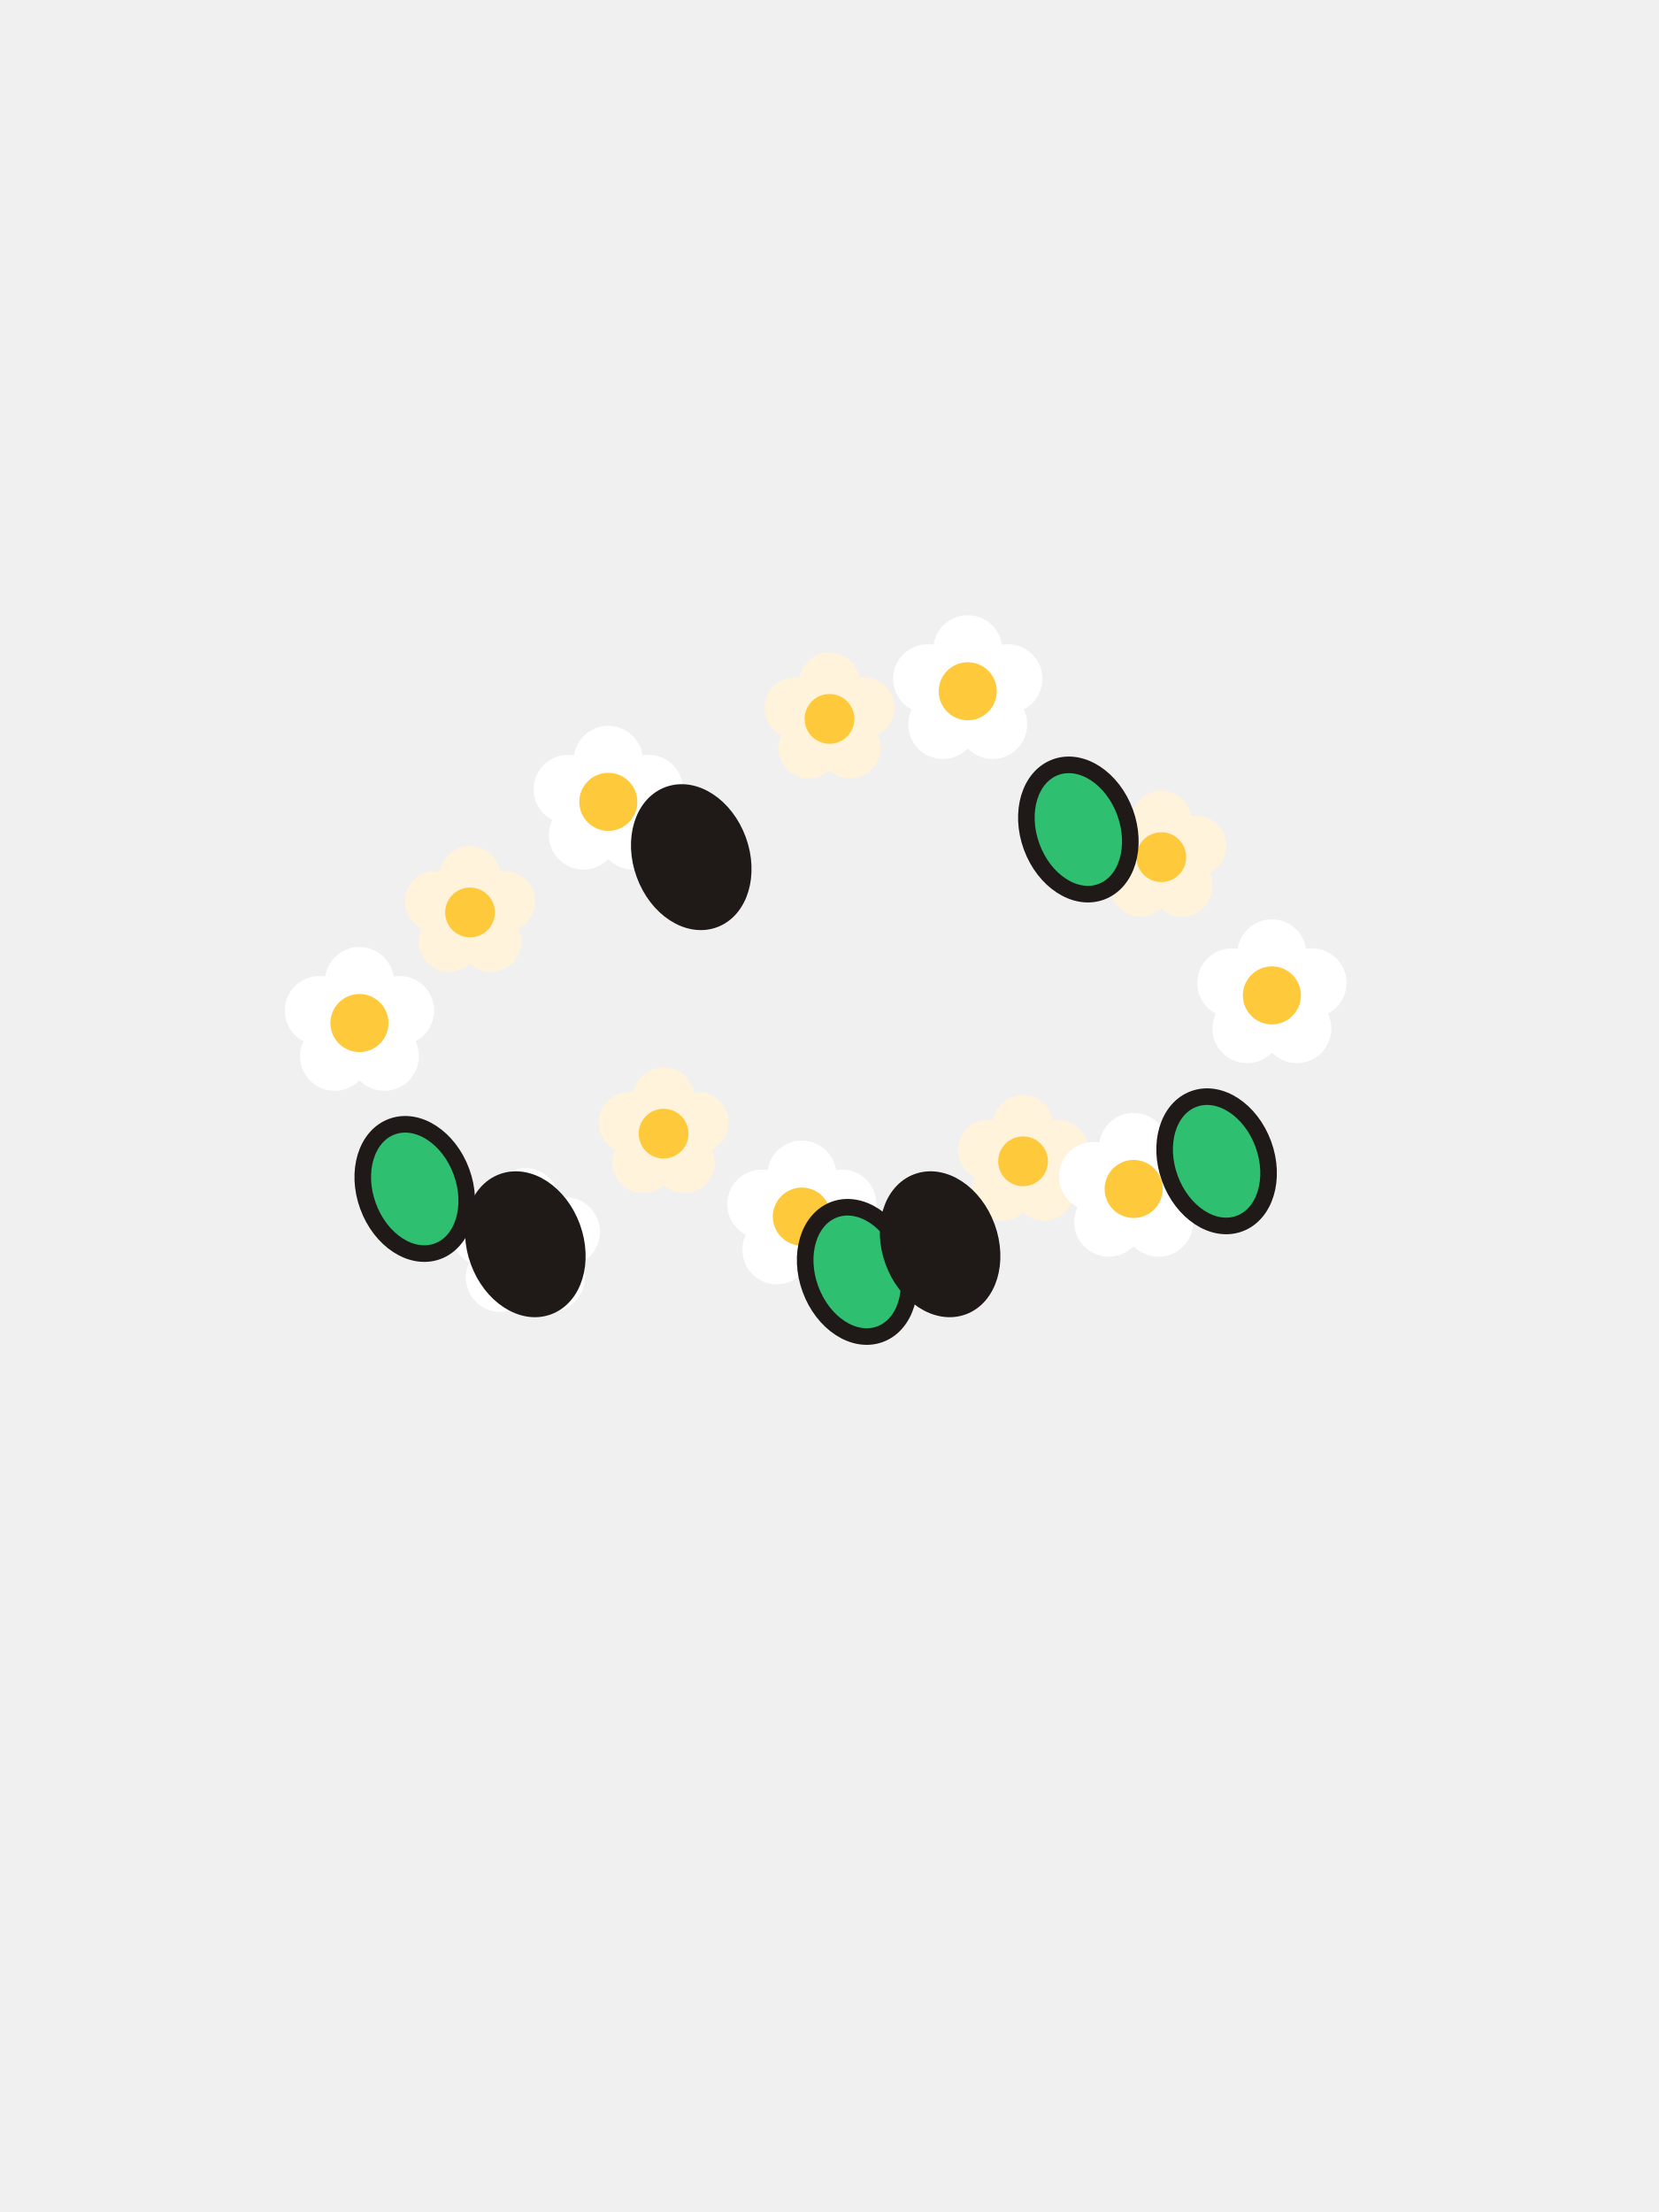
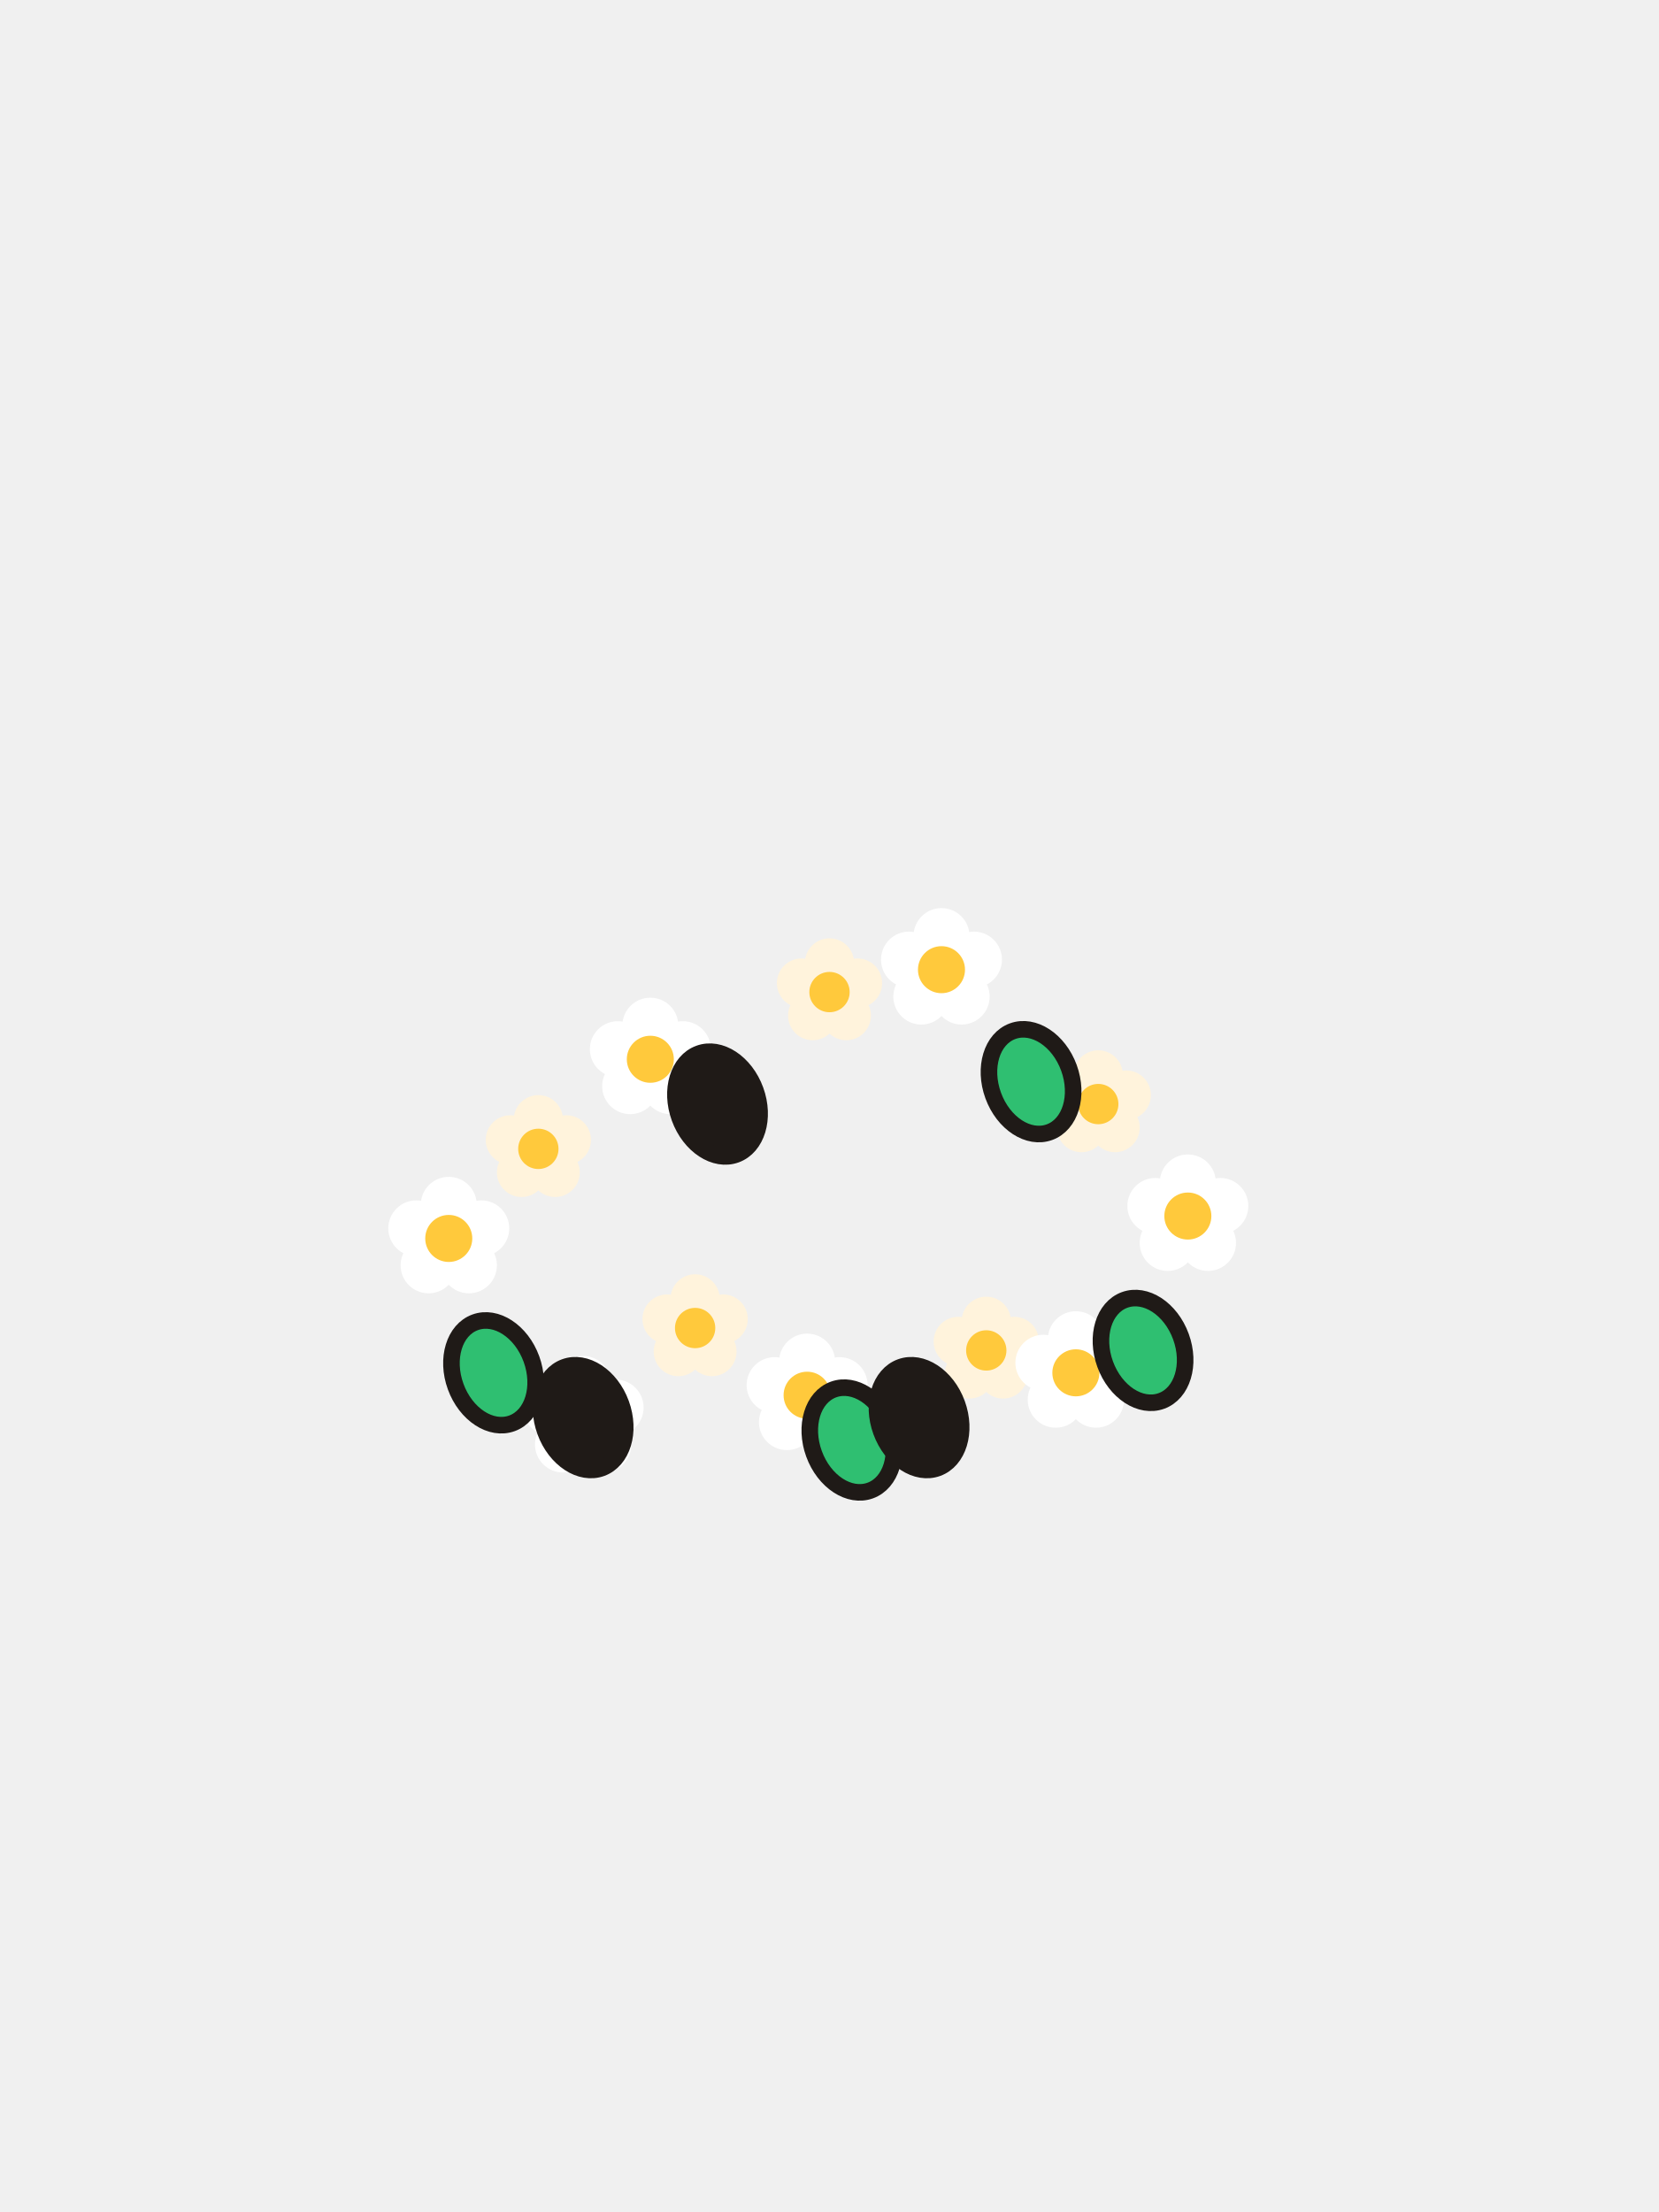
<svg xmlns="http://www.w3.org/2000/svg" width="120" height="160" viewBox="0 0 120 160" fill="none">
  <g id="epanoui-1">
-     <circle cx="34" cy="63.4" r="2.2" fill="#FFF3DC" />
-     <circle cx="36.5" cy="65.2" r="2.2" fill="#FFF3DC" />
-     <circle cx="35.5" cy="68.1" r="2.2" fill="#FFF3DC" />
-     <circle cx="32.5" cy="68.1" r="2.2" fill="#FFF3DC" />
-     <circle cx="31.5" cy="65.2" r="2.2" fill="#FFF3DC" />
-     <circle cx="34" cy="66" r="1.8" fill="#FFC93C" />
-     <circle cx="60" cy="49.4" r="2.2" fill="#FFF3DC" />
-     <circle cx="62.5" cy="51.2" r="2.2" fill="#FFF3DC" />
-     <circle cx="61.5" cy="54.1" r="2.2" fill="#FFF3DC" />
-     <circle cx="58.5" cy="54.1" r="2.2" fill="#FFF3DC" />
-     <circle cx="57.5" cy="51.2" r="2.2" fill="#FFF3DC" />
-     <circle cx="60" cy="52" r="1.8" fill="#FFC93C" />
-     <circle cx="84" cy="59.4" r="2.2" fill="#FFF3DC" />
-     <circle cx="86.5" cy="61.2" r="2.2" fill="#FFF3DC" />
-     <circle cx="85.5" cy="64.1" r="2.2" fill="#FFF3DC" />
-     <circle cx="82.5" cy="64.1" r="2.2" fill="#FFF3DC" />
-     <circle cx="81.5" cy="61.2" r="2.2" fill="#FFF3DC" />
-     <circle cx="84" cy="62" r="1.8" fill="#FFC93C" />
-     <circle cx="48" cy="79.4" r="2.2" fill="#FFF3DC" />
-     <circle cx="50.5" cy="81.2" r="2.2" fill="#FFF3DC" />
-     <circle cx="49.5" cy="84.1" r="2.2" fill="#FFF3DC" />
-     <circle cx="46.5" cy="84.1" r="2.2" fill="#FFF3DC" />
-     <circle cx="45.5" cy="81.2" r="2.2" fill="#FFF3DC" />
-     <circle cx="48" cy="82" r="1.8" fill="#FFC93C" />
-     <circle cx="74" cy="81.4" r="2.2" fill="#FFF3DC" />
-     <circle cx="76.5" cy="83.2" r="2.2" fill="#FFF3DC" />
-     <circle cx="75.5" cy="86.1" r="2.2" fill="#FFF3DC" />
-     <circle cx="72.5" cy="86.1" r="2.2" fill="#FFF3DC" />
-     <circle cx="71.5" cy="83.2" r="2.2" fill="#FFF3DC" />
-     <circle cx="74" cy="84" r="1.8" fill="#FFC93C" />
+     <circle transform="translate(11.4 29.64) scale(0.81)" cx="34" cy="63.4" r="2.2" fill="#FFF3DC" />
+     <circle transform="translate(11.4 29.64) scale(0.81)" cx="36.5" cy="65.2" r="2.2" fill="#FFF3DC" />
+     <circle transform="translate(11.4 29.64) scale(0.81)" cx="35.5" cy="68.1" r="2.2" fill="#FFF3DC" />
+     <circle transform="translate(11.4 29.64) scale(0.81)" cx="32.5" cy="68.1" r="2.2" fill="#FFF3DC" />
+     <circle transform="translate(11.4 29.64) scale(0.81)" cx="31.5" cy="65.2" r="2.2" fill="#FFF3DC" />
+     <circle transform="translate(11.4 29.64) scale(0.81)" cx="34" cy="66" r="1.8" fill="#FFC93C" />
+     <circle transform="translate(11.4 29.64) scale(0.81)" cx="60" cy="49.4" r="2.2" fill="#FFF3DC" />
+     <circle transform="translate(11.4 29.64) scale(0.81)" cx="62.5" cy="51.2" r="2.2" fill="#FFF3DC" />
+     <circle transform="translate(11.4 29.64) scale(0.81)" cx="61.5" cy="54.1" r="2.2" fill="#FFF3DC" />
+     <circle transform="translate(11.4 29.64) scale(0.81)" cx="58.5" cy="54.1" r="2.2" fill="#FFF3DC" />
+     <circle transform="translate(11.4 29.64) scale(0.81)" cx="57.5" cy="51.2" r="2.2" fill="#FFF3DC" />
+     <circle transform="translate(11.4 29.64) scale(0.81)" cx="60" cy="52" r="1.8" fill="#FFC93C" />
+     <circle transform="translate(11.4 29.64) scale(0.81)" cx="84" cy="59.4" r="2.2" fill="#FFF3DC" />
+     <circle transform="translate(11.4 29.64) scale(0.81)" cx="86.5" cy="61.2" r="2.2" fill="#FFF3DC" />
+     <circle transform="translate(11.4 29.64) scale(0.81)" cx="85.5" cy="64.1" r="2.2" fill="#FFF3DC" />
+     <circle transform="translate(11.4 29.64) scale(0.81)" cx="82.5" cy="64.1" r="2.2" fill="#FFF3DC" />
+     <circle transform="translate(11.4 29.64) scale(0.81)" cx="81.5" cy="61.2" r="2.2" fill="#FFF3DC" />
+     <circle transform="translate(11.4 29.64) scale(0.81)" cx="84" cy="62" r="1.8" fill="#FFC93C" />
+     <circle transform="translate(11.4 29.64) scale(0.81)" cx="48" cy="79.4" r="2.2" fill="#FFF3DC" />
+     <circle transform="translate(11.4 29.64) scale(0.81)" cx="50.5" cy="81.2" r="2.2" fill="#FFF3DC" />
+     <circle transform="translate(11.4 29.64) scale(0.81)" cx="49.5" cy="84.1" r="2.2" fill="#FFF3DC" />
+     <circle transform="translate(11.4 29.64) scale(0.81)" cx="46.5" cy="84.1" r="2.2" fill="#FFF3DC" />
+     <circle transform="translate(11.4 29.64) scale(0.81)" cx="45.5" cy="81.2" r="2.2" fill="#FFF3DC" />
+     <circle transform="translate(11.4 29.64) scale(0.81)" cx="48" cy="82" r="1.8" fill="#FFC93C" />
+     <circle transform="translate(11.4 29.64) scale(0.81)" cx="74" cy="81.4" r="2.2" fill="#FFF3DC" />
+     <circle transform="translate(11.4 29.64) scale(0.81)" cx="76.5" cy="83.2" r="2.2" fill="#FFF3DC" />
+     <circle transform="translate(11.4 29.64) scale(0.81)" cx="75.5" cy="86.1" r="2.2" fill="#FFF3DC" />
+     <circle transform="translate(11.4 29.64) scale(0.81)" cx="72.5" cy="86.1" r="2.2" fill="#FFF3DC" />
+     <circle transform="translate(11.4 29.64) scale(0.81)" cx="71.5" cy="83.2" r="2.2" fill="#FFF3DC" />
+     <circle transform="translate(11.4 29.64) scale(0.81)" cx="74" cy="84" r="1.8" fill="#FFC93C" />
  </g>
  <g id="epanoui-2">
-     <circle cx="26" cy="71" r="2.5" fill="#FFFFFF" />
-     <circle cx="28.9" cy="73.1" r="2.5" fill="#FFFFFF" />
-     <circle cx="27.8" cy="76.4" r="2.5" fill="#FFFFFF" />
-     <circle cx="24.2" cy="76.4" r="2.5" fill="#FFFFFF" />
-     <circle cx="23.1" cy="73.1" r="2.5" fill="#FFFFFF" />
-     <circle cx="26" cy="74" r="2.1" fill="#FFC93C" />
-     <circle cx="44" cy="55" r="2.5" fill="#FFFFFF" />
-     <circle cx="46.9" cy="57.1" r="2.5" fill="#FFFFFF" />
-     <circle cx="45.8" cy="60.4" r="2.5" fill="#FFFFFF" />
-     <circle cx="42.2" cy="60.4" r="2.5" fill="#FFFFFF" />
-     <circle cx="41.1" cy="57.1" r="2.5" fill="#FFFFFF" />
-     <circle cx="44" cy="58" r="2.1" fill="#FFC93C" />
-     <circle cx="70" cy="47" r="2.5" fill="#FFFFFF" />
-     <circle cx="72.9" cy="49.1" r="2.5" fill="#FFFFFF" />
-     <circle cx="71.8" cy="52.4" r="2.5" fill="#FFFFFF" />
-     <circle cx="68.2" cy="52.4" r="2.5" fill="#FFFFFF" />
-     <circle cx="67.1" cy="49.1" r="2.5" fill="#FFFFFF" />
-     <circle cx="70" cy="50" r="2.1" fill="#FFC93C" />
-     <circle cx="92" cy="69" r="2.5" fill="#FFFFFF" />
-     <circle cx="94.9" cy="71.1" r="2.5" fill="#FFFFFF" />
-     <circle cx="93.8" cy="74.4" r="2.5" fill="#FFFFFF" />
-     <circle cx="90.2" cy="74.4" r="2.5" fill="#FFFFFF" />
-     <circle cx="89.1" cy="71.1" r="2.5" fill="#FFFFFF" />
-     <circle cx="92" cy="72" r="2.1" fill="#FFC93C" />
-     <circle cx="58" cy="85" r="2.5" fill="#FFFFFF" />
-     <circle cx="60.9" cy="87.1" r="2.5" fill="#FFFFFF" />
-     <circle cx="59.8" cy="90.4" r="2.5" fill="#FFFFFF" />
-     <circle cx="56.2" cy="90.4" r="2.5" fill="#FFFFFF" />
-     <circle cx="55.1" cy="87.1" r="2.5" fill="#FFFFFF" />
-     <circle cx="58" cy="88" r="2.1" fill="#FFC93C" />
-     <circle cx="38" cy="87" r="2.5" fill="#FFFFFF" />
-     <circle cx="40.9" cy="89.1" r="2.5" fill="#FFFFFF" />
-     <circle cx="39.8" cy="92.4" r="2.5" fill="#FFFFFF" />
-     <circle cx="36.2" cy="92.4" r="2.5" fill="#FFFFFF" />
-     <circle cx="35.1" cy="89.1" r="2.5" fill="#FFFFFF" />
-     <circle cx="38" cy="90" r="2.1" fill="#FFC93C" />
-     <circle cx="82" cy="83" r="2.5" fill="#FFFFFF" />
-     <circle cx="84.9" cy="85.1" r="2.5" fill="#FFFFFF" />
-     <circle cx="83.8" cy="88.4" r="2.5" fill="#FFFFFF" />
-     <circle cx="80.2" cy="88.4" r="2.5" fill="#FFFFFF" />
-     <circle cx="79.1" cy="85.1" r="2.5" fill="#FFFFFF" />
-     <circle cx="82" cy="86" r="2.1" fill="#FFC93C" />
+     <circle transform="translate(11.4 29.64) scale(0.81)" cx="26" cy="71" r="2.5" fill="#FFFFFF" />
+     <circle transform="translate(11.4 29.64) scale(0.81)" cx="28.9" cy="73.1" r="2.5" fill="#FFFFFF" />
+     <circle transform="translate(11.4 29.64) scale(0.81)" cx="27.8" cy="76.4" r="2.5" fill="#FFFFFF" />
+     <circle transform="translate(11.4 29.64) scale(0.81)" cx="24.2" cy="76.4" r="2.5" fill="#FFFFFF" />
+     <circle transform="translate(11.4 29.64) scale(0.81)" cx="23.1" cy="73.1" r="2.5" fill="#FFFFFF" />
+     <circle transform="translate(11.4 29.64) scale(0.81)" cx="26" cy="74" r="2.1" fill="#FFC93C" />
+     <circle transform="translate(11.4 29.64) scale(0.81)" cx="44" cy="55" r="2.5" fill="#FFFFFF" />
+     <circle transform="translate(11.4 29.64) scale(0.81)" cx="46.9" cy="57.1" r="2.5" fill="#FFFFFF" />
+     <circle transform="translate(11.4 29.64) scale(0.81)" cx="45.8" cy="60.4" r="2.5" fill="#FFFFFF" />
+     <circle transform="translate(11.4 29.64) scale(0.81)" cx="42.2" cy="60.4" r="2.5" fill="#FFFFFF" />
+     <circle transform="translate(11.4 29.64) scale(0.81)" cx="41.1" cy="57.1" r="2.5" fill="#FFFFFF" />
+     <circle transform="translate(11.4 29.64) scale(0.81)" cx="44" cy="58" r="2.1" fill="#FFC93C" />
+     <circle transform="translate(11.4 29.64) scale(0.81)" cx="70" cy="47" r="2.5" fill="#FFFFFF" />
+     <circle transform="translate(11.4 29.64) scale(0.81)" cx="72.9" cy="49.1" r="2.5" fill="#FFFFFF" />
+     <circle transform="translate(11.4 29.64) scale(0.81)" cx="71.8" cy="52.4" r="2.5" fill="#FFFFFF" />
+     <circle transform="translate(11.4 29.64) scale(0.81)" cx="68.2" cy="52.4" r="2.5" fill="#FFFFFF" />
+     <circle transform="translate(11.4 29.64) scale(0.81)" cx="67.1" cy="49.1" r="2.5" fill="#FFFFFF" />
+     <circle transform="translate(11.4 29.64) scale(0.81)" cx="70" cy="50" r="2.1" fill="#FFC93C" />
+     <circle transform="translate(11.4 29.64) scale(0.81)" cx="92" cy="69" r="2.5" fill="#FFFFFF" />
+     <circle transform="translate(11.4 29.64) scale(0.81)" cx="94.9" cy="71.1" r="2.5" fill="#FFFFFF" />
+     <circle transform="translate(11.4 29.64) scale(0.81)" cx="93.8" cy="74.4" r="2.5" fill="#FFFFFF" />
+     <circle transform="translate(11.4 29.64) scale(0.81)" cx="90.2" cy="74.4" r="2.5" fill="#FFFFFF" />
+     <circle transform="translate(11.4 29.64) scale(0.81)" cx="89.1" cy="71.1" r="2.5" fill="#FFFFFF" />
+     <circle transform="translate(11.4 29.64) scale(0.81)" cx="92" cy="72" r="2.1" fill="#FFC93C" />
+     <circle transform="translate(11.4 29.64) scale(0.81)" cx="58" cy="85" r="2.5" fill="#FFFFFF" />
+     <circle transform="translate(11.4 29.64) scale(0.81)" cx="60.9" cy="87.1" r="2.5" fill="#FFFFFF" />
+     <circle transform="translate(11.4 29.64) scale(0.81)" cx="59.8" cy="90.4" r="2.5" fill="#FFFFFF" />
+     <circle transform="translate(11.4 29.64) scale(0.81)" cx="56.2" cy="90.4" r="2.5" fill="#FFFFFF" />
+     <circle transform="translate(11.4 29.64) scale(0.81)" cx="55.1" cy="87.1" r="2.5" fill="#FFFFFF" />
+     <circle transform="translate(11.4 29.64) scale(0.81)" cx="58" cy="88" r="2.1" fill="#FFC93C" />
+     <circle transform="translate(11.4 29.64) scale(0.81)" cx="38" cy="87" r="2.5" fill="#FFFFFF" />
+     <circle transform="translate(11.4 29.64) scale(0.81)" cx="40.9" cy="89.1" r="2.5" fill="#FFFFFF" />
+     <circle transform="translate(11.4 29.64) scale(0.81)" cx="39.8" cy="92.4" r="2.5" fill="#FFFFFF" />
+     <circle transform="translate(11.4 29.64) scale(0.81)" cx="36.2" cy="92.4" r="2.5" fill="#FFFFFF" />
+     <circle transform="translate(11.4 29.64) scale(0.81)" cx="35.1" cy="89.1" r="2.5" fill="#FFFFFF" />
+     <circle transform="translate(11.4 29.64) scale(0.81)" cx="38" cy="90" r="2.1" fill="#FFC93C" />
+     <circle transform="translate(11.4 29.64) scale(0.81)" cx="82" cy="83" r="2.5" fill="#FFFFFF" />
+     <circle transform="translate(11.4 29.64) scale(0.81)" cx="84.9" cy="85.1" r="2.5" fill="#FFFFFF" />
+     <circle transform="translate(11.4 29.64) scale(0.81)" cx="83.8" cy="88.4" r="2.5" fill="#FFFFFF" />
+     <circle transform="translate(11.4 29.64) scale(0.81)" cx="80.2" cy="88.4" r="2.5" fill="#FFFFFF" />
+     <circle transform="translate(11.4 29.64) scale(0.81)" cx="79.1" cy="85.1" r="2.5" fill="#FFFFFF" />
+     <circle transform="translate(11.4 29.64) scale(0.81)" cx="82" cy="86" r="2.1" fill="#FFC93C" />
  </g>
  <g id="epanoui-3">
-     <ellipse cx="30" cy="86" rx="3.6" ry="4.8" transform="rotate(-20 30 86)" fill="#2FBF71" stroke="#1F1A17" stroke-width="1.2" />
-     <ellipse cx="38" cy="90" rx="3.6" ry="4.8" transform="rotate(-20 38 90)" fill="#1F1A17" stroke="#1F1A17" stroke-width="1.2" />
-     <ellipse cx="62" cy="92" rx="3.6" ry="4.8" transform="rotate(-20 62 92)" fill="#2FBF71" stroke="#1F1A17" stroke-width="1.2" />
-     <ellipse cx="68" cy="90" rx="3.6" ry="4.8" transform="rotate(-20 68 90)" fill="#1F1A17" stroke="#1F1A17" stroke-width="1.2" />
-     <ellipse cx="88" cy="84" rx="3.6" ry="4.8" transform="rotate(-20 88 84)" fill="#2FBF71" stroke="#1F1A17" stroke-width="1.2" />
-     <ellipse cx="50" cy="62" rx="3.6" ry="4.8" transform="rotate(-20 50 62)" fill="#1F1A17" stroke="#1F1A17" stroke-width="1.2" />
-     <ellipse cx="78" cy="60" rx="3.6" ry="4.8" transform="rotate(-20 78 60)" fill="#2FBF71" stroke="#1F1A17" stroke-width="1.2" />
+     <ellipse cx="30" cy="86" rx="3.6" ry="4.8" transform="translate(11.4 29.64) scale(0.81) rotate(-20 30 86)" fill="#2FBF71" stroke="#1F1A17" stroke-width="1.48" />
+     <ellipse cx="38" cy="90" rx="3.6" ry="4.8" transform="translate(11.4 29.64) scale(0.81) rotate(-20 38 90)" fill="#1F1A17" stroke="#1F1A17" stroke-width="1.48" />
+     <ellipse cx="62" cy="92" rx="3.6" ry="4.8" transform="translate(11.4 29.64) scale(0.81) rotate(-20 62 92)" fill="#2FBF71" stroke="#1F1A17" stroke-width="1.48" />
+     <ellipse cx="68" cy="90" rx="3.6" ry="4.8" transform="translate(11.4 29.64) scale(0.81) rotate(-20 68 90)" fill="#1F1A17" stroke="#1F1A17" stroke-width="1.48" />
+     <ellipse cx="88" cy="84" rx="3.6" ry="4.8" transform="translate(11.4 29.64) scale(0.81) rotate(-20 88 84)" fill="#2FBF71" stroke="#1F1A17" stroke-width="1.48" />
+     <ellipse cx="50" cy="62" rx="3.6" ry="4.8" transform="translate(11.4 29.64) scale(0.81) rotate(-20 50 62)" fill="#1F1A17" stroke="#1F1A17" stroke-width="1.48" />
+     <ellipse cx="78" cy="60" rx="3.6" ry="4.8" transform="translate(11.4 29.64) scale(0.81) rotate(-20 78 60)" fill="#2FBF71" stroke="#1F1A17" stroke-width="1.48" />
  </g>
</svg>
